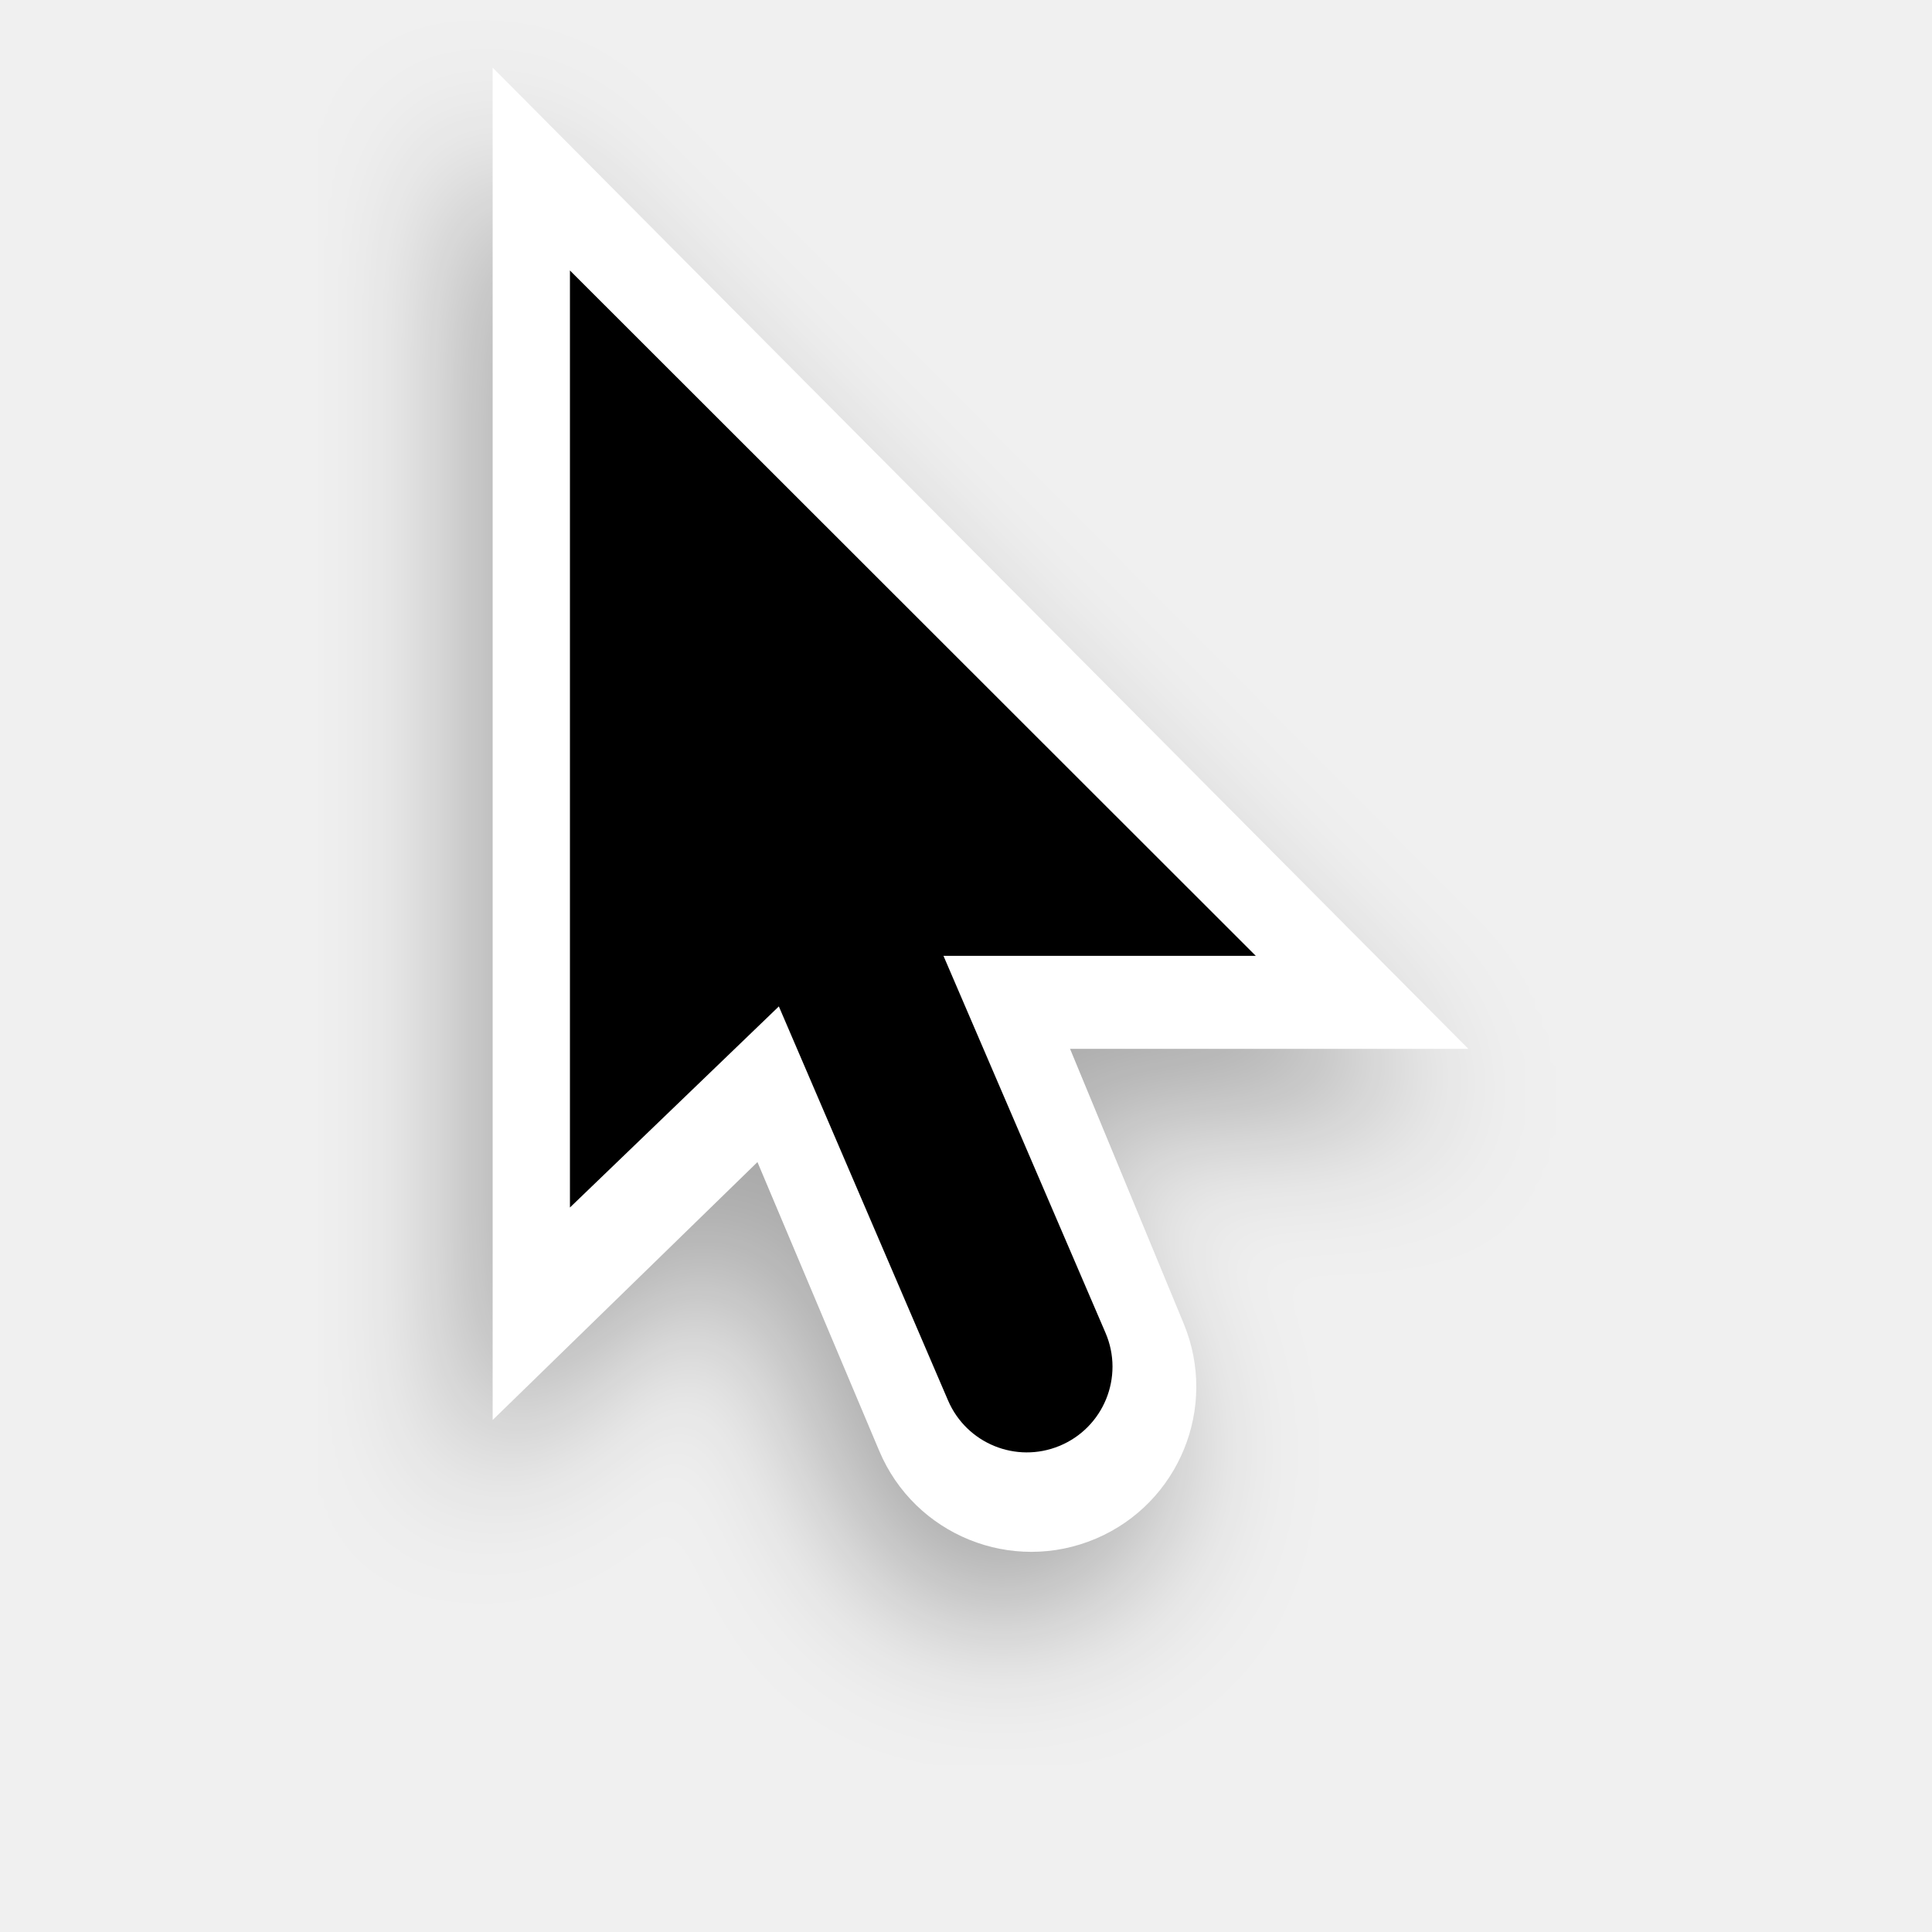
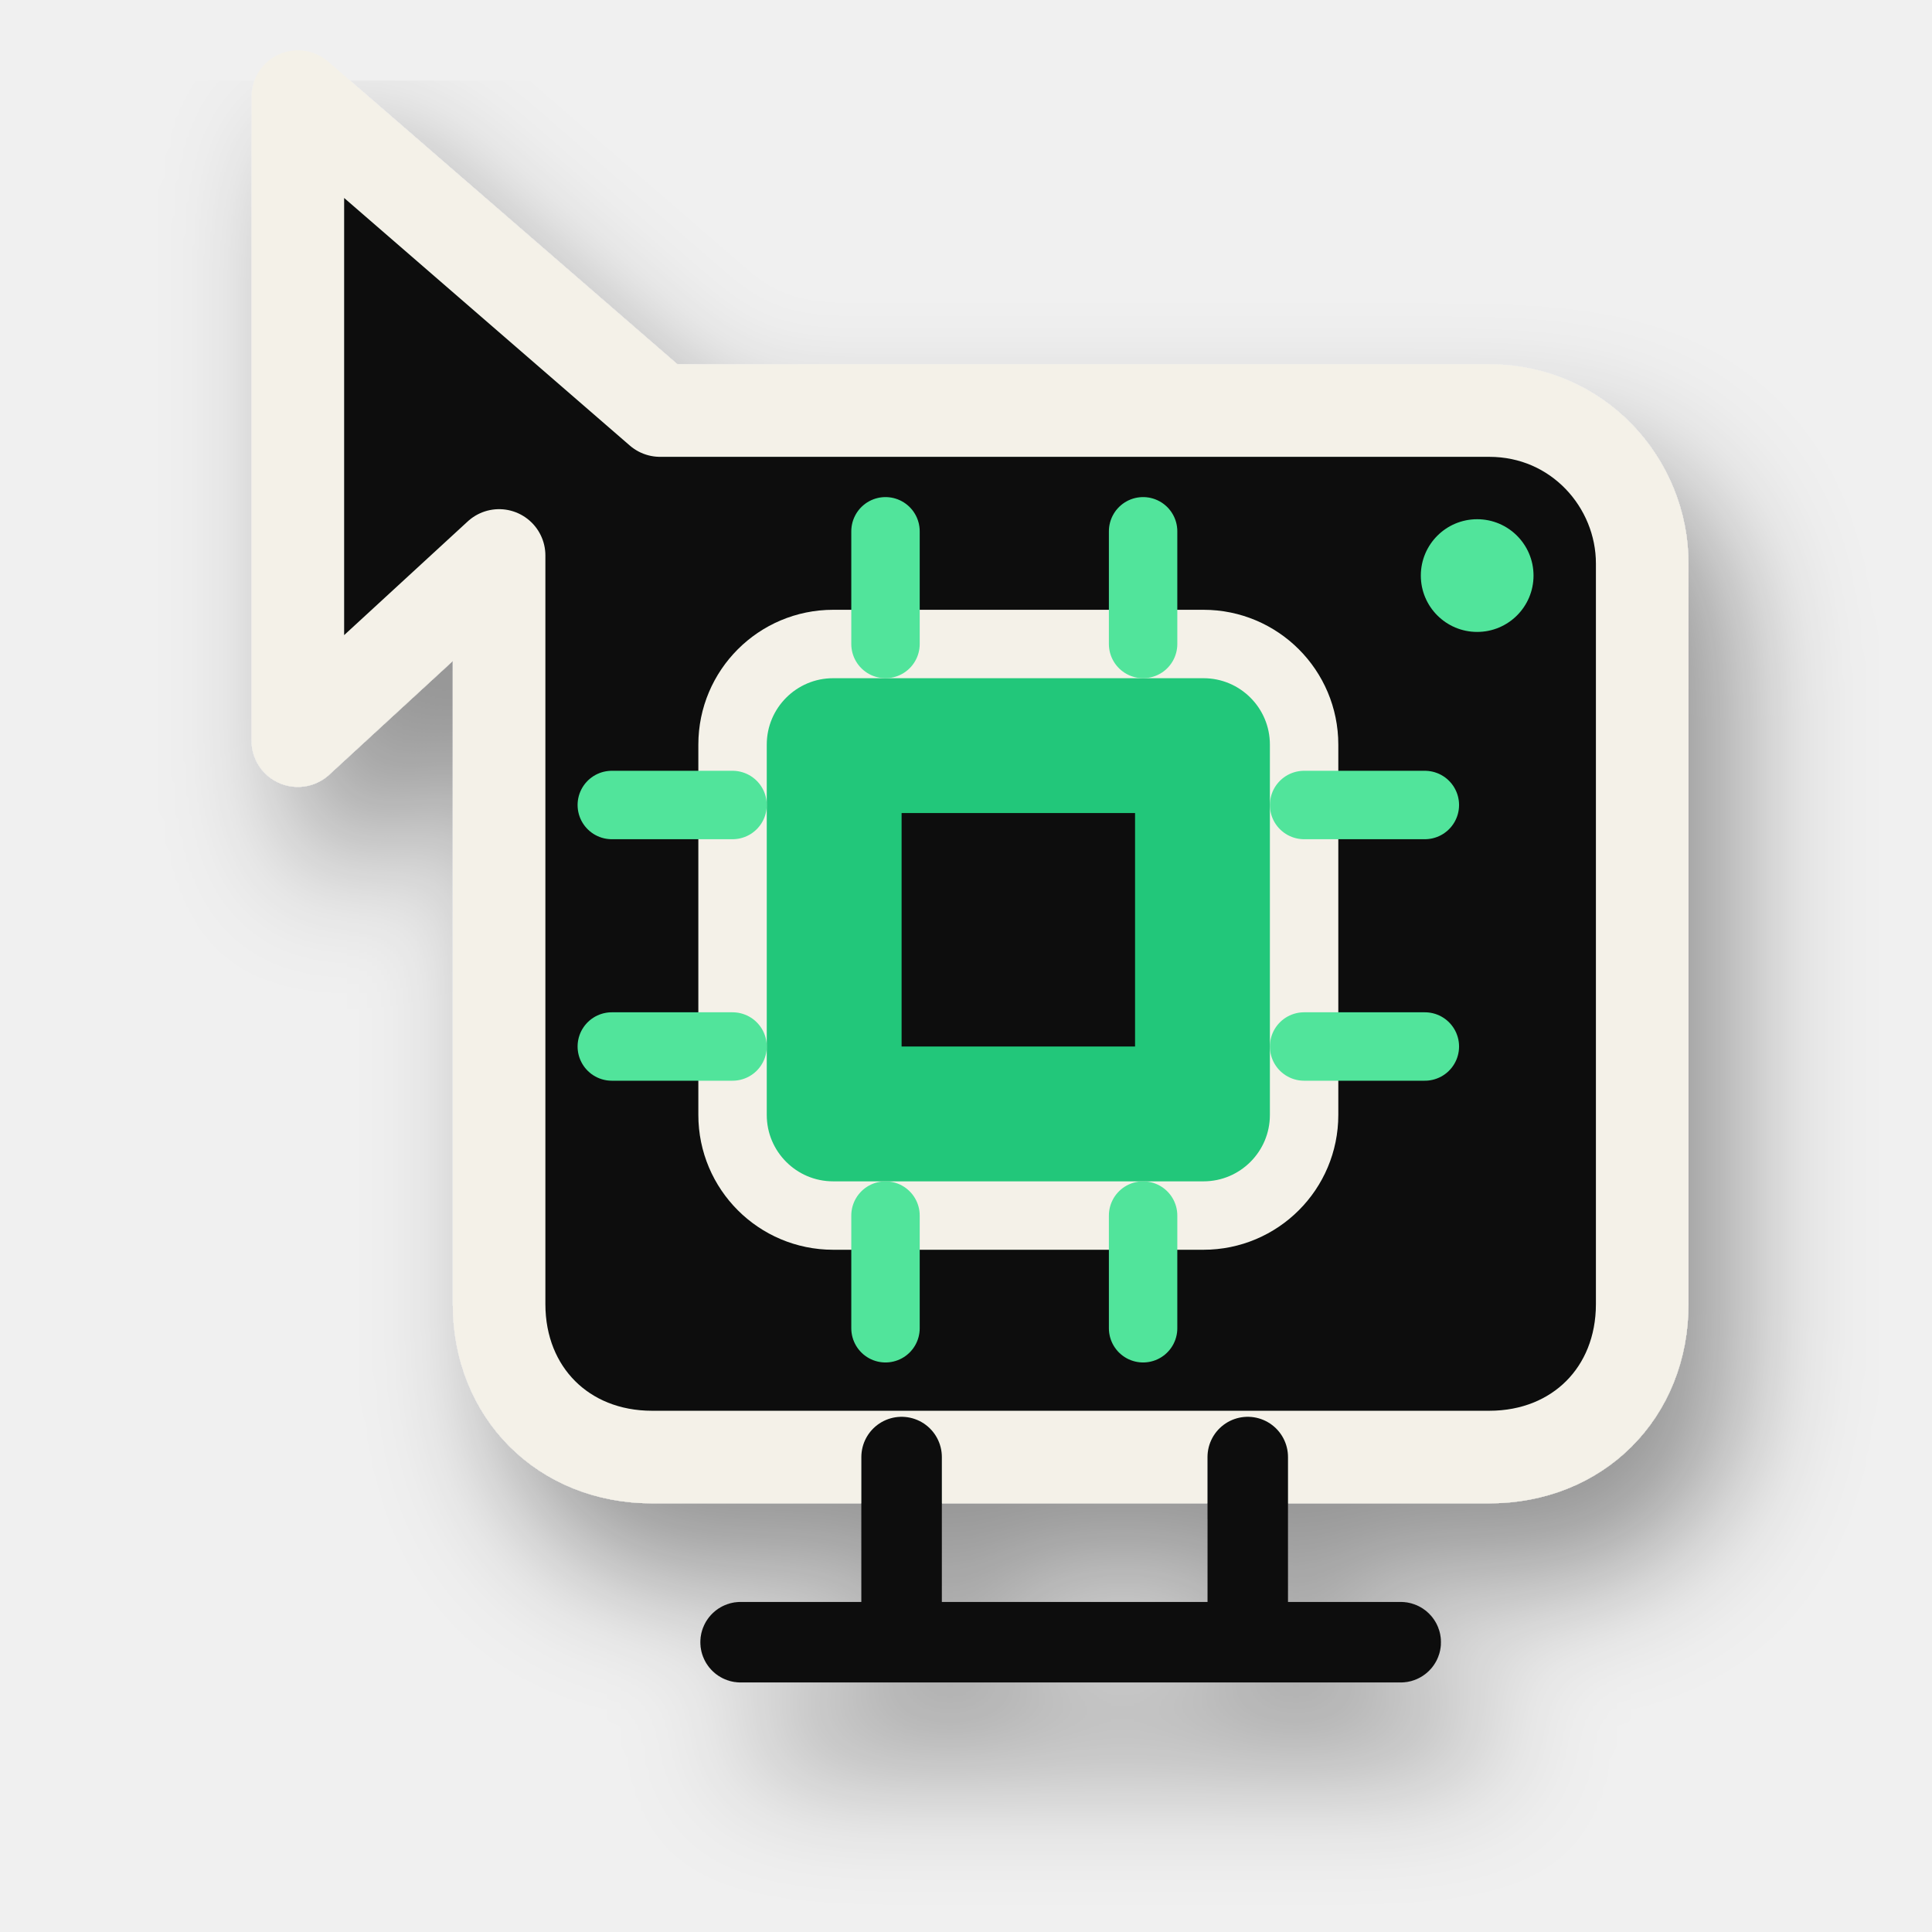
<svg xmlns="http://www.w3.org/2000/svg" width="24" height="24" viewBox="0 0 24 24" fill="none">
-   <g transform="translate(3.96 -0.12)">
-     <g>
-       <g filter="url(#filter0_d_102_11)">
-         <path d="M2.16 17.76V0.96L14.28 13.149H7.19L6.76 13.279L2.16 17.76Z" fill-rule="evenodd" clip-rule="evenodd" fill="white" />
-         <path d="M10.745 16.564C11.174 17.602 10.688 18.792 9.655 19.233C8.61 19.678 7.403 19.19 6.962 18.143L2.88 8.462L6.723 6.84L10.745 16.564Z" fill-rule="evenodd" clip-rule="evenodd" fill="white" />
-       </g>
-       <path d="M9.773 16.677C10.008 17.223 9.75 17.856 9.2 18.082C8.662 18.303 8.047 18.052 7.817 17.517L4.92 10.77L6.886 9.96L9.773 16.677Z" fill-rule="evenodd" clip-rule="evenodd" fill="black" />
-       <path d="M3.12 3.48V15.12L6.218 12.138L6.665 11.994H11.64L3.12 3.48Z" fill-rule="evenodd" clip-rule="evenodd" fill="black" />
-     </g>
-     <defs>
-       <filter id="filter0_d_102_11" x="-8.9407e-08" y="0" width="15.72" height="22.037" filterUnits="userSpaceOnUse" color-interpolation-filters="sRGB">
-         <feFlood flood-opacity="0" result="BackgroundImageFix" />
-         <feColorMatrix in="SourceAlpha" type="matrix" values="0 0 0 0 0 0 0 0 0 0 0 0 0 0 0 0 0 0 127 0" result="hardAlpha" />
-         <feOffset dx="-0.36" dy="0.84" />
-         <feGaussianBlur stdDeviation="0.9" />
-         <feColorMatrix type="matrix" values="0 0 0 0 0 0 0 0 0 0 0 0 0 0 0 0 0 0 0.3 0" />
-         <feBlend mode="normal" in2="BackgroundImageFix" result="effect1_dropShadow_102_11" />
-         <feBlend mode="normal" in="SourceGraphic" in2="effect1_dropShadow_102_11" result="shape" />
-       </filter>
-     </defs>
+   <defs>
+     <filter id="chip-shadow" x="0" y="0" width="24" height="24" filterUnits="userSpaceOnUse">
+       <feDropShadow dx="0.6" dy="1" stdDeviation="0.8" flood-color="#07100D" flood-opacity="0.38" />
+     </filter>
+   </defs>
+   <g filter="url(#chip-shadow)" stroke-linecap="round" stroke-linejoin="round">
+     <path d="M3.7 1.2L8.2 5.1H18.5C19.6 5.1 20.4 6 20.4 7V16.2C20.4 17.3 19.6 18.1 18.5 18.1H8.1C7 18.1 6.2 17.3 6.2 16.2V6.9L3.7 9.2V1.2Z" fill="#07100D" stroke="#F4F1E8" stroke-width="1.15" />
+     <rect x="9.1" y="8" width="7.1" height="7.1" rx="1.25" fill="#22C77A" stroke="#F4F1E8" stroke-width="0.85" />
+     <path d="M11 8V6.6M14.2 8V6.6M11 16.5V15.1M14.2 16.5V15.1M9.1 10H7.6M9.1 13H7.6M17.7 10H16.2M17.7 13H16.2" stroke="#51E49B" stroke-width="0.85" />
+     <path d="M11.2 10.1H14.1V13H11.2V10.1Z" fill="#07100D" />
+     <circle cx="18.35" cy="7.15" r="0.7" fill="#51E49B" stroke="none" />
+     <path d="M9.2 20.4H17.4M11.2 18.1V20.4M15.5 18.1V20.4" stroke="#07100D" stroke-width="1" />
  </g>
</svg>
